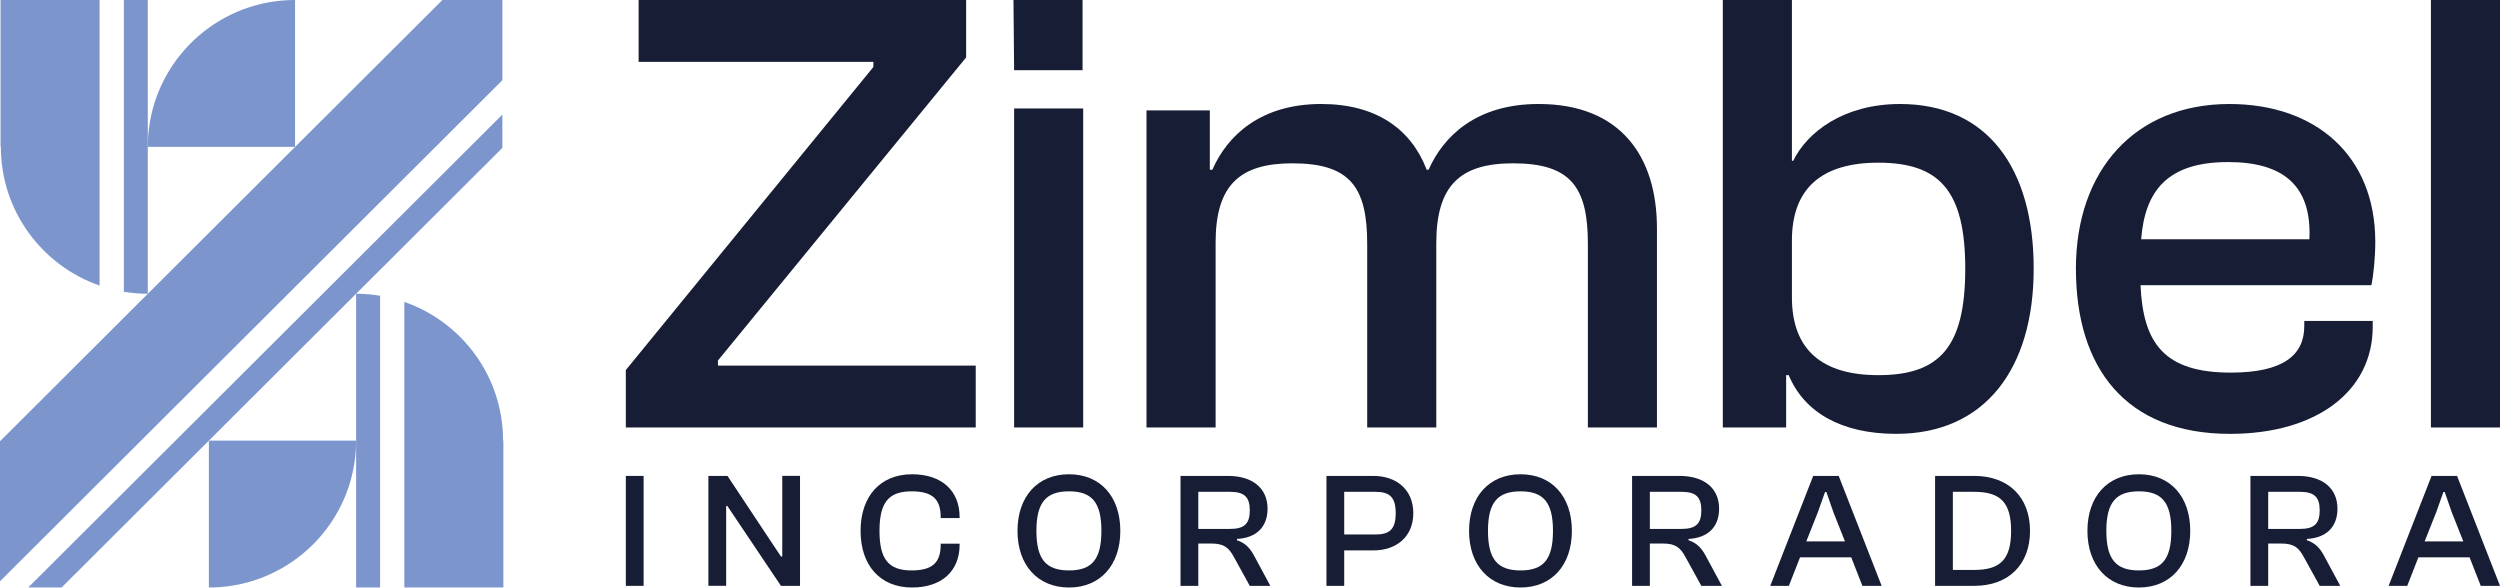
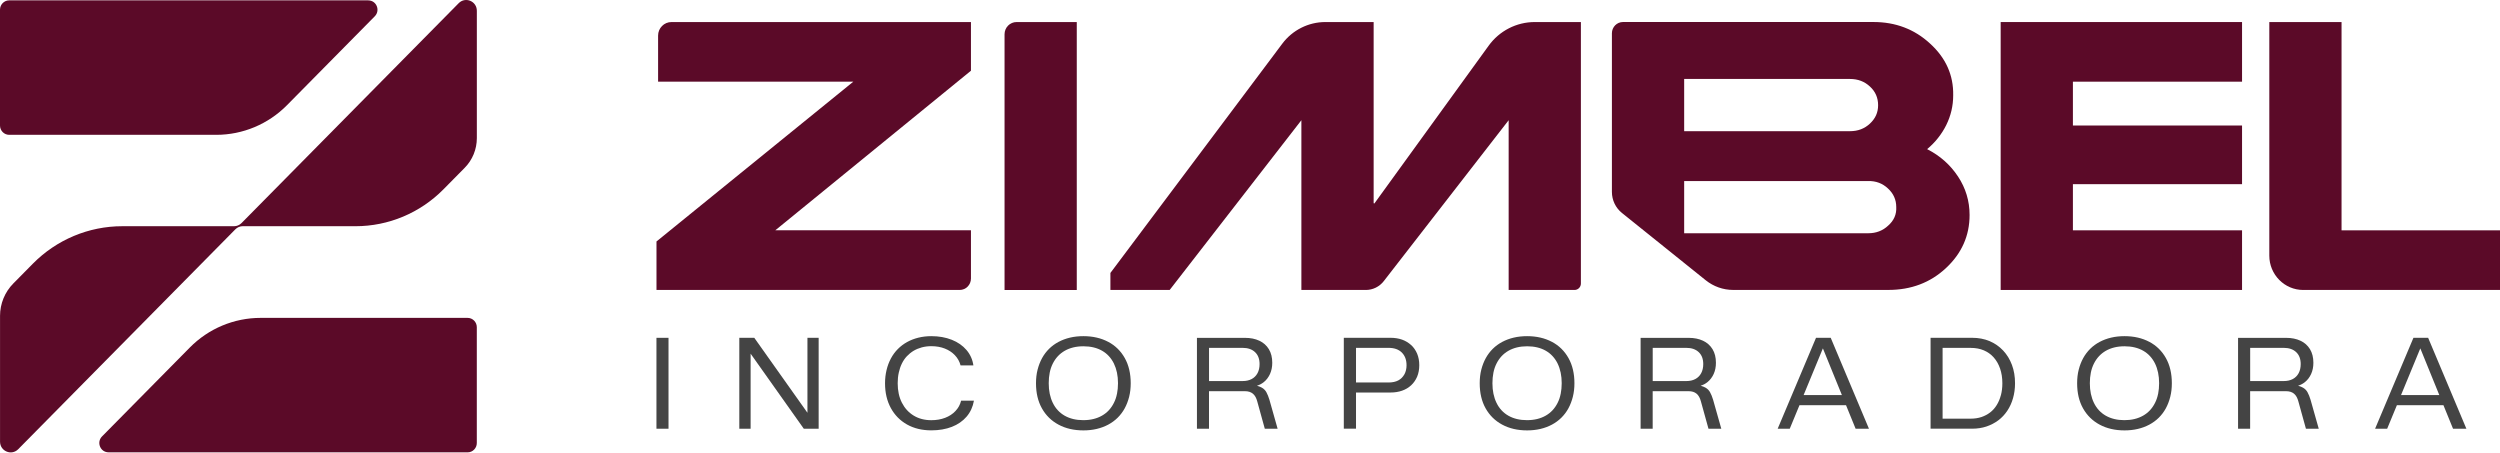
- <svg xmlns="http://www.w3.org/2000/svg" width="200" height="47" viewBox="0 0 200 47" fill="none">
-   <path d="M40.19 0V6.416L0 46.502V35.299L35.39 0H40.19Z" fill="#7C96CD" />
-   <path d="M40.19 11.83V9.165L2.258 46.999H4.929L40.19 11.83Z" fill="#7C96CD" />
-   <path d="M23.604 0V11.75H11.825C11.825 7.396 14.198 3.595 17.726 1.566C19.456 0.569 21.463 0 23.605 0H23.604Z" fill="#7C96CD" />
-   <path d="M7.967 0V22.847C3.368 21.247 0.068 16.883 0.068 11.75H0.046V0H7.968H7.967Z" fill="#7C96CD" />
-   <path d="M11.824 0V23.5C11.171 23.499 10.53 23.444 9.906 23.341V0H11.824Z" fill="#7C96CD" />
-   <path d="M16.709 46.999V35.249H28.489C28.489 39.603 26.115 43.404 22.587 45.433C20.858 46.43 18.85 46.999 16.709 46.999H16.709Z" fill="#7C96CD" />
-   <path d="M32.347 46.999V24.152C36.947 25.752 40.246 30.116 40.246 35.249H40.269V46.999H32.346H32.347Z" fill="#7C96CD" />
-   <path d="M28.489 46.999V23.499C29.142 23.5 29.783 23.555 30.407 23.658V46.999H28.489Z" fill="#7C96CD" />
-   <path d="M50.066 34.198V29.604L69.87 5.359V4.951H51.09V0H77.291V4.594L57.436 28.839V29.247H78.058V34.198H50.066Z" fill="#171D35" />
-   <path d="M81.129 5.614L81.078 0H86.604V5.614H81.129ZM81.129 34.198V8.677H86.655V34.198H81.129Z" fill="#171D35" />
-   <path d="M91.72 34.198V8.83H96.786V13.577H96.991C98.168 10.871 100.829 8.319 105.69 8.319C110.142 8.319 112.906 10.361 114.134 13.577H114.288C115.465 10.922 118.075 8.319 123.089 8.319C129.64 8.319 132.556 12.504 132.556 18.272V34.197H127.03V19.497C127.03 14.954 125.648 13.066 121.043 13.066C116.847 13.066 114.903 14.801 114.903 19.446V34.197H109.376V19.497C109.376 14.954 107.995 13.066 103.389 13.066C99.193 13.066 97.249 14.801 97.249 19.395V34.197H91.722L91.72 34.198Z" fill="#171D35" />
-   <path d="M137.826 34.198V0H143.353V12.863H143.455C144.581 10.566 147.498 8.32 152.001 8.32C159.011 8.32 162.695 13.475 162.695 21.489C162.695 29.502 158.806 34.708 151.693 34.708C147.292 34.708 144.325 32.973 143.097 30.012H142.892V34.197H137.826L137.826 34.198ZM150.261 30.013C155.173 30.013 157.22 27.768 157.22 21.489C157.22 15.21 155.122 13.015 150.261 13.015C145.809 13.015 143.353 15.006 143.353 19.242V23.785C143.353 28.021 145.809 30.012 150.261 30.012V30.013Z" fill="#171D35" />
-   <path d="M166.073 21.489C166.073 13.628 170.781 8.32 178.355 8.32C185.212 8.32 190.023 12.404 190.023 19.345C190.023 20.673 189.869 22.051 189.715 22.817H171.242C171.447 27.462 173.135 29.809 178.457 29.809C182.704 29.809 184.342 28.38 184.342 26.084V25.675H189.818V26.135C189.818 31.341 185.263 34.709 178.406 34.709C170.014 34.709 166.073 29.401 166.073 21.489V21.489ZM171.293 19.141H184.752C184.956 14.803 182.602 12.965 178.252 12.965C173.443 12.965 171.6 15.21 171.293 19.141Z" fill="#171D35" />
-   <path d="M194.474 34.198V0H200V34.198H194.474Z" fill="#171D35" />
-   <path d="M50.066 46.868V38.073H51.488V46.868H50.066Z" fill="#171D35" />
-   <path d="M56.672 46.868V38.073H58.199L61.542 43.114L62.476 44.518H62.581V38.072H64.002V46.867H62.476L59.146 41.905L58.185 40.474H58.093V46.866H56.672L56.672 46.868Z" fill="#171D35" />
-   <path d="M68.846 42.471C68.846 39.727 70.399 37.941 72.966 37.941C75.335 37.941 76.769 39.254 76.769 41.368V41.447H75.255V41.368C75.255 39.924 74.584 39.307 72.926 39.307C71.097 39.307 70.359 40.187 70.359 42.471C70.359 44.755 71.097 45.634 72.926 45.634C74.584 45.634 75.255 45.017 75.255 43.574V43.495H76.769V43.574C76.769 45.687 75.335 47 72.966 47C70.399 47 68.846 45.215 68.846 42.471Z" fill="#171D35" />
-   <path d="M81.4 42.471C81.4 39.727 83.006 37.941 85.52 37.941C88.033 37.941 89.626 39.727 89.626 42.471C89.626 45.215 88.02 47 85.52 47C83.019 47 81.4 45.215 81.4 42.471ZM88.112 42.471C88.112 40.187 87.349 39.307 85.52 39.307C83.69 39.307 82.913 40.187 82.913 42.471C82.913 44.755 83.69 45.634 85.52 45.634C87.349 45.634 88.112 44.755 88.112 42.471Z" fill="#171D35" />
-   <path d="M94.442 46.868V38.073H98.232C100.18 38.073 101.404 39.032 101.404 40.699C101.404 42.156 100.509 43.035 98.956 43.114V43.219C99.6 43.429 99.983 43.823 100.312 44.427L101.628 46.869H99.983L98.732 44.598C98.324 43.836 97.955 43.482 96.902 43.482H95.863V46.869H94.442V46.868ZM95.864 42.313H98.404C99.549 42.313 99.983 41.893 99.983 40.83C99.983 39.766 99.549 39.346 98.404 39.346H95.864V42.313Z" fill="#171D35" />
-   <path d="M106.116 46.868V38.073H109.866C111.709 38.073 113.064 39.163 113.064 41.053C113.064 42.943 111.709 44.033 109.866 44.033H107.537V46.868H106.116ZM107.537 39.346V42.759H110.037C111.195 42.759 111.656 42.313 111.656 41.053C111.656 39.793 111.196 39.346 110.037 39.346H107.537Z" fill="#171D35" />
-   <path d="M117.525 42.471C117.525 39.727 119.131 37.941 121.645 37.941C124.158 37.941 125.751 39.727 125.751 42.471C125.751 45.215 124.145 47 121.645 47C119.144 47 117.525 45.215 117.525 42.471ZM124.238 42.471C124.238 40.187 123.474 39.307 121.645 39.307C119.815 39.307 119.038 40.187 119.038 42.471C119.038 44.755 119.815 45.634 121.645 45.634C123.474 45.634 124.238 44.755 124.238 42.471Z" fill="#171D35" />
-   <path d="M130.567 46.868V38.073H134.357C136.305 38.073 137.529 39.032 137.529 40.699C137.529 42.156 136.634 43.035 135.081 43.114V43.219C135.725 43.429 136.107 43.823 136.437 44.427L137.753 46.869H136.107L134.857 44.598C134.449 43.836 134.08 43.482 133.027 43.482H131.988V46.869H130.567V46.868ZM131.988 42.313H134.528C135.673 42.313 136.107 41.893 136.107 40.83C136.107 39.766 135.673 39.346 134.528 39.346H131.988V42.313Z" fill="#171D35" />
-   <path d="M141.621 46.868L145.056 38.073H147.096L150.532 46.868H148.992L148.097 44.584H144.004L143.109 46.868H141.622H141.621ZM144.504 43.311H147.596L146.675 40.987L146.109 39.36H146.004L145.425 40.987L144.504 43.311Z" fill="#171D35" />
-   <path d="M154.807 46.868V38.073H157.94C160.664 38.073 162.402 39.753 162.402 42.471C162.402 45.188 160.665 46.868 157.94 46.868H154.807ZM156.229 39.346V45.595H157.94C160.045 45.595 160.888 44.729 160.888 42.471C160.888 40.213 160.045 39.346 157.94 39.346H156.229Z" fill="#171D35" />
-   <path d="M166.994 42.471C166.994 39.727 168.599 37.941 171.113 37.941C173.627 37.941 175.219 39.727 175.219 42.471C175.219 45.215 173.613 47 171.113 47C168.613 47 166.994 45.215 166.994 42.471ZM173.706 42.471C173.706 40.187 172.943 39.307 171.113 39.307C169.284 39.307 168.507 40.187 168.507 42.471C168.507 44.755 169.284 45.634 171.113 45.634C172.943 45.634 173.706 44.755 173.706 42.471Z" fill="#171D35" />
-   <path d="M180.035 46.868V38.073H183.825C185.774 38.073 186.997 39.032 186.997 40.699C186.997 42.156 186.103 43.035 184.549 43.114V43.219C185.194 43.429 185.576 43.823 185.905 44.427L187.221 46.869H185.576L184.325 44.598C183.917 43.836 183.549 43.482 182.496 43.482H181.457V46.869H180.035V46.868ZM181.457 42.313H183.996C185.142 42.313 185.576 41.893 185.576 40.83C185.576 39.766 185.142 39.346 183.996 39.346H181.457V42.313Z" fill="#171D35" />
-   <path d="M191.09 46.868L194.525 38.073H196.565L200 46.868H198.46L197.565 44.584H193.472L192.578 46.868H191.091H191.09ZM193.972 43.311H197.065L196.143 40.987L195.578 39.36H195.473L194.894 40.987L193.972 43.311Z" fill="#171D35" />
+ <svg xmlns="http://www.w3.org/2000/svg" preserveAspectRatio="none" overflow="visible" style="display: block;" width="210" height="38.002" viewBox="0 0 210 38.002" fill="none">
+   <g id="Vector">
+     <path fill-rule="evenodd" clip-rule="evenodd" d="M30.935 0.03H0.774C0.347 0.03 0 0.381 0 0.814V10.543C0 10.976 0.347 11.326 0.774 11.326H18.162C20.394 11.326 22.537 10.429 24.114 8.829L31.481 1.369C31.969 0.875 31.623 0.033 30.935 0.033V0.03Z" fill="#5B0A28" />
+     <path fill-rule="evenodd" clip-rule="evenodd" d="M9.117 37.998H39.278C39.706 37.998 40.052 37.647 40.052 37.214V27.485C40.052 27.053 39.706 26.702 39.278 26.702H21.89C19.658 26.702 17.515 27.599 15.938 29.199L8.571 36.659C8.083 37.153 8.43 37.995 9.117 37.995V37.998Z" fill="#5B0A28" />
+     <path fill-rule="evenodd" clip-rule="evenodd" d="M20.397 19.002H29.867C32.633 19.002 35.288 17.888 37.245 15.909L39.033 14.098C39.689 13.435 40.055 12.537 40.055 11.598V0.907C40.055 0.1 39.094 -0.303 38.531 0.267L20.291 18.736C20.123 18.906 19.895 19.002 19.658 19.002H10.267C7.451 19.002 4.748 20.134 2.758 22.152L1.115 23.816C0.404 24.535 0.003 25.515 0.003 26.532V37.094C0.003 37.901 0.965 38.305 1.528 37.735L19.768 19.265C19.935 19.096 20.163 18.999 20.4 18.999L20.397 19.002Z" fill="#5B0A28" />
+     <path d="M55.277 6.861H71.678L55.145 20.283V24.357H80.61C81.136 24.357 81.56 23.927 81.56 23.395V19.345H65.125L81.56 5.94V1.852H56.404C55.783 1.852 55.28 2.361 55.28 2.989V6.861H55.277Z" fill="#5B0A28" />
+     <path d="M168.056 24.357H188.332V19.347H174.124V15.47H188.332V10.543H174.124V6.861H188.332V1.852H168.056V24.357Z" fill="#5B0A28" />
+     <path d="M196.69 19.347V1.852H190.622V21.473C190.622 23.067 191.899 24.357 193.47 24.357H210V19.347H196.69Z" fill="#5B0A28" />
+     <path d="M164.475 14.83C163.825 13.844 162.962 13.078 161.879 12.528C162.56 11.958 163.095 11.285 163.484 10.508C163.874 9.718 164.068 8.888 164.068 8.01C164.1 6.314 163.45 4.861 162.121 3.656C160.813 2.451 159.228 1.849 157.368 1.849H136.332C135.818 1.849 135.4 2.273 135.4 2.794V16.119C135.4 16.809 135.711 17.461 136.243 17.888L143.281 23.541C143.936 24.067 144.748 24.354 145.582 24.354H158.615C160.53 24.354 162.142 23.745 163.45 22.529C164.781 21.292 165.445 19.801 165.445 18.061C165.445 16.888 165.122 15.809 164.472 14.824L164.475 14.83ZM141.47 6.633H155.407C156.068 6.633 156.623 6.846 157.079 7.273C157.532 7.689 157.761 8.209 157.761 8.835C157.761 9.461 157.532 9.952 157.079 10.379C156.626 10.806 156.068 11.019 155.407 11.019H141.47V6.633ZM158.604 18.953C158.151 19.38 157.593 19.593 156.932 19.593H141.47V15.207H156.932C157.582 15.195 158.133 15.403 158.587 15.83C159.052 16.257 159.285 16.777 159.285 17.391C159.317 18.005 159.092 18.526 158.604 18.953Z" fill="#5B0A28" />
+     <path d="M56.155 28.377H55.142V36.013H56.155V28.377Z" fill="#444444" />
+     <path d="M67.825 34.673L63.361 28.377H62.102V36.013H63.052V29.708L67.519 36.013H68.767V28.377H67.825V34.673Z" fill="#444444" />
+     <path d="M80.255 34.53C80.024 34.776 79.732 34.966 79.389 35.097C79.042 35.229 78.655 35.296 78.228 35.296C77.665 35.296 77.171 35.167 76.749 34.91C76.327 34.653 75.998 34.293 75.761 33.831C75.525 33.369 75.406 32.822 75.406 32.194C75.406 31.881 75.435 31.585 75.496 31.305C75.556 31.027 75.643 30.772 75.756 30.541C75.868 30.31 76.007 30.106 76.174 29.927C76.342 29.749 76.527 29.597 76.735 29.471C76.942 29.345 77.174 29.252 77.425 29.181C77.679 29.114 77.945 29.079 78.228 29.079C78.649 29.079 79.028 29.146 79.363 29.278C79.698 29.41 79.981 29.597 80.212 29.84C80.443 30.082 80.602 30.369 80.688 30.696H81.765C81.696 30.205 81.502 29.772 81.185 29.401C80.867 29.029 80.457 28.743 79.949 28.541C79.441 28.339 78.869 28.237 78.228 28.237C77.841 28.237 77.477 28.281 77.136 28.366C76.795 28.451 76.481 28.573 76.192 28.734C75.903 28.895 75.643 29.091 75.415 29.322C75.187 29.553 74.993 29.816 74.834 30.114C74.675 30.41 74.554 30.734 74.471 31.082C74.387 31.433 74.343 31.802 74.343 32.194C74.343 32.986 74.505 33.679 74.829 34.273C75.152 34.866 75.605 35.328 76.192 35.659C76.775 35.986 77.457 36.15 78.231 36.15C78.877 36.15 79.455 36.05 79.957 35.855C80.46 35.659 80.873 35.372 81.194 34.998C81.514 34.623 81.719 34.176 81.811 33.656H80.734C80.651 33.992 80.492 34.281 80.258 34.527L80.255 34.53Z" fill="#444444" />
+     <path d="M93.086 28.714C92.488 28.398 91.795 28.237 91.007 28.237C90.605 28.237 90.23 28.278 89.883 28.36C89.534 28.442 89.213 28.562 88.916 28.72C88.621 28.877 88.356 29.07 88.124 29.299C87.894 29.527 87.694 29.79 87.532 30.085C87.371 30.381 87.247 30.702 87.157 31.053C87.067 31.401 87.024 31.784 87.024 32.196C87.024 33.009 87.189 33.711 87.521 34.302C87.853 34.892 88.315 35.349 88.916 35.67C89.514 35.992 90.213 36.153 91.007 36.153C91.402 36.153 91.772 36.112 92.121 36.03C92.471 35.948 92.791 35.828 93.089 35.67C93.383 35.512 93.649 35.319 93.88 35.091C94.111 34.863 94.31 34.6 94.472 34.305C94.634 34.009 94.758 33.685 94.848 33.331C94.937 32.977 94.98 32.6 94.98 32.194C94.98 31.381 94.816 30.676 94.484 30.082C94.152 29.489 93.687 29.029 93.089 28.714H93.086ZM93.825 33.082C93.77 33.36 93.684 33.615 93.565 33.846C93.45 34.077 93.308 34.281 93.144 34.46C92.979 34.638 92.786 34.79 92.569 34.913C92.35 35.039 92.113 35.132 91.85 35.197C91.59 35.261 91.304 35.293 90.995 35.293C90.389 35.293 89.869 35.167 89.433 34.919C88.997 34.67 88.665 34.311 88.436 33.843C88.208 33.375 88.093 32.825 88.093 32.191C88.093 31.869 88.122 31.573 88.177 31.299C88.231 31.024 88.318 30.772 88.436 30.538C88.552 30.307 88.693 30.103 88.858 29.924C89.023 29.746 89.216 29.594 89.433 29.468C89.652 29.342 89.889 29.249 90.152 29.184C90.412 29.12 90.698 29.088 91.007 29.088C91.619 29.088 92.142 29.214 92.575 29.462C93.008 29.711 93.337 30.07 93.568 30.538C93.796 31.006 93.912 31.556 93.912 32.191C93.912 32.503 93.883 32.802 93.828 33.08L93.825 33.082Z" fill="#444444" />
+     <path d="M106.382 32.954C106.289 32.79 106.162 32.658 105.998 32.565C105.888 32.501 105.749 32.448 105.585 32.401C105.796 32.337 105.986 32.234 106.157 32.1C106.379 31.922 106.552 31.693 106.679 31.416C106.806 31.138 106.87 30.825 106.87 30.474C106.87 30.024 106.775 29.644 106.584 29.331C106.393 29.018 106.128 28.781 105.781 28.62C105.438 28.459 105.039 28.38 104.588 28.38H100.543V36.015H101.556V32.86H104.577C104.851 32.86 105.074 32.93 105.241 33.068C105.412 33.208 105.533 33.428 105.611 33.726L106.243 36.013H107.32L106.633 33.585C106.555 33.328 106.471 33.117 106.379 32.954H106.382ZM105.137 31.84C104.926 31.954 104.672 32.009 104.378 32.009H101.559V29.22H104.378C104.822 29.22 105.169 29.339 105.423 29.579C105.677 29.819 105.804 30.152 105.804 30.579C105.804 30.878 105.747 31.135 105.631 31.348C105.515 31.562 105.351 31.726 105.14 31.84H105.137Z" fill="#444444" />
+     <path d="M118.534 28.986C118.318 28.787 118.066 28.635 117.775 28.529C117.483 28.427 117.16 28.375 116.807 28.375H112.88V36.01H113.905V32.971H116.81C117.162 32.971 117.483 32.919 117.778 32.816C118.069 32.714 118.323 32.562 118.537 32.363C118.751 32.164 118.918 31.922 119.04 31.641C119.158 31.36 119.219 31.035 119.219 30.673C119.219 30.31 119.158 29.997 119.04 29.711C118.918 29.427 118.754 29.184 118.537 28.983L118.534 28.986ZM117.968 31.445C117.847 31.667 117.676 31.834 117.457 31.954C117.235 32.071 116.963 32.129 116.64 32.129H113.905V29.22H116.64C117.119 29.22 117.489 29.351 117.754 29.614C118.017 29.878 118.15 30.234 118.15 30.685C118.15 30.968 118.089 31.223 117.971 31.445H117.968Z" fill="#444444" />
+     <path d="M130.357 28.714C129.759 28.398 129.066 28.237 128.278 28.237C127.877 28.237 127.501 28.278 127.155 28.36C126.805 28.442 126.485 28.562 126.187 28.72C125.893 28.877 125.627 29.07 125.396 29.299C125.165 29.527 124.966 29.79 124.804 30.085C124.642 30.381 124.518 30.702 124.428 31.053C124.339 31.401 124.296 31.784 124.296 32.196C124.296 33.009 124.46 33.711 124.792 34.302C125.124 34.892 125.586 35.349 126.187 35.67C126.785 35.992 127.484 36.153 128.278 36.153C128.674 36.153 129.043 36.112 129.393 36.03C129.742 35.948 130.063 35.828 130.36 35.67C130.655 35.512 130.92 35.319 131.151 35.091C131.382 34.863 131.582 34.6 131.743 34.305C131.905 34.009 132.029 33.685 132.119 33.331C132.208 32.977 132.252 32.6 132.252 32.194C132.252 31.381 132.087 30.676 131.755 30.082C131.423 29.489 130.958 29.029 130.36 28.714H130.357ZM131.097 33.082C131.042 33.36 130.955 33.615 130.837 33.846C130.721 34.077 130.58 34.281 130.415 34.46C130.25 34.638 130.057 34.79 129.84 34.913C129.621 35.039 129.384 35.132 129.121 35.197C128.861 35.261 128.575 35.293 128.266 35.293C127.66 35.293 127.14 35.167 126.704 34.919C126.268 34.67 125.936 34.311 125.708 33.843C125.48 33.375 125.364 32.825 125.364 32.191C125.364 31.869 125.393 31.573 125.448 31.299C125.503 31.024 125.589 30.772 125.708 30.538C125.823 30.307 125.965 30.103 126.129 29.924C126.294 29.746 126.487 29.594 126.704 29.468C126.924 29.342 127.16 29.249 127.423 29.184C127.683 29.12 127.969 29.088 128.278 29.088C128.89 29.088 129.413 29.214 129.846 29.462C130.279 29.711 130.609 30.07 130.84 30.538C131.068 31.006 131.183 31.556 131.183 32.191C131.183 32.503 131.154 32.802 131.099 33.08L131.097 33.082Z" fill="#444444" />
+     <path d="M143.65 32.954C143.558 32.79 143.431 32.658 143.266 32.565C143.156 32.501 143.018 32.448 142.853 32.401C143.064 32.337 143.255 32.234 143.425 32.1C143.647 31.922 143.821 31.693 143.948 31.416C144.075 31.138 144.138 30.825 144.138 30.474C144.138 30.024 144.043 29.644 143.852 29.331C143.662 29.018 143.396 28.781 143.05 28.62C142.706 28.459 142.307 28.38 141.857 28.38H137.811V36.015H138.825V32.86H141.845C142.12 32.86 142.342 32.93 142.51 33.068C142.68 33.208 142.801 33.428 142.879 33.726L143.512 36.013H144.589L143.902 33.585C143.824 33.328 143.74 33.117 143.647 32.954H143.65ZM142.406 31.84C142.195 31.954 141.941 32.009 141.646 32.009H138.828V29.22H141.646C142.091 29.22 142.437 29.339 142.692 29.579C142.946 29.819 143.073 30.152 143.073 30.579C143.073 30.878 143.015 31.135 142.899 31.348C142.784 31.562 142.619 31.726 142.409 31.84H142.406Z" fill="#444444" />
+     <path d="M152.545 28.377L149.325 36.013H150.339L151.156 34.036H155.066L155.872 36.013H156.992L153.781 28.377H152.545ZM151.503 33.188L153.123 29.263L154.72 33.188H151.5H151.503Z" fill="#444444" />
+     <path d="M168.264 29.445C167.943 29.103 167.562 28.839 167.123 28.652C166.684 28.468 166.196 28.375 165.662 28.375H162.168V36.01H165.662C166.092 36.01 166.488 35.948 166.855 35.828C167.221 35.705 167.554 35.533 167.854 35.311C168.154 35.086 168.405 34.816 168.613 34.504C168.821 34.191 168.983 33.84 169.093 33.451C169.205 33.062 169.263 32.644 169.263 32.194C169.263 31.629 169.177 31.117 169.003 30.652C168.83 30.19 168.585 29.787 168.264 29.445ZM168.073 33.199C167.992 33.506 167.877 33.781 167.724 34.027C167.571 34.273 167.389 34.48 167.169 34.647C166.95 34.813 166.707 34.942 166.436 35.033C166.164 35.121 165.87 35.167 165.555 35.167H163.178V29.223H165.555C165.957 29.223 166.317 29.293 166.644 29.43C166.967 29.57 167.245 29.766 167.473 30.024C167.701 30.281 167.88 30.594 168.007 30.959C168.134 31.328 168.198 31.737 168.198 32.194C168.198 32.556 168.157 32.892 168.076 33.199H168.073Z" fill="#444444" />
+     <path d="M180.54 28.714C179.943 28.398 179.25 28.237 178.461 28.237C178.06 28.237 177.684 28.278 177.338 28.36C176.988 28.442 176.668 28.562 176.37 28.72C176.076 28.877 175.81 29.07 175.579 29.299C175.348 29.527 175.149 29.79 174.987 30.085C174.825 30.381 174.701 30.702 174.612 31.053C174.522 31.401 174.479 31.784 174.479 32.196C174.479 33.009 174.643 33.711 174.975 34.302C175.308 34.892 175.77 35.349 176.37 35.67C176.968 35.992 177.667 36.153 178.461 36.153C178.857 36.153 179.226 36.112 179.576 36.03C179.925 35.948 180.246 35.828 180.543 35.67C180.838 35.512 181.104 35.319 181.335 35.091C181.566 34.863 181.765 34.6 181.927 34.305C182.088 34.009 182.213 33.685 182.302 33.331C182.392 32.977 182.435 32.6 182.435 32.194C182.435 31.381 182.27 30.676 181.938 30.082C181.606 29.489 181.141 29.029 180.543 28.714H180.54ZM181.28 33.082C181.225 33.36 181.138 33.615 181.02 33.846C180.904 34.077 180.763 34.281 180.598 34.46C180.434 34.638 180.24 34.79 180.024 34.913C179.807 35.036 179.567 35.132 179.304 35.197C179.045 35.261 178.759 35.293 178.45 35.293C177.843 35.293 177.323 35.167 176.887 34.919C176.451 34.67 176.119 34.311 175.891 33.843C175.663 33.375 175.547 32.825 175.547 32.191C175.547 31.869 175.576 31.573 175.631 31.299C175.686 31.024 175.773 30.772 175.891 30.538C176.006 30.307 176.148 30.103 176.313 29.924C176.477 29.746 176.671 29.594 176.887 29.468C177.107 29.342 177.344 29.249 177.606 29.184C177.866 29.12 178.152 29.088 178.461 29.088C179.073 29.088 179.596 29.214 180.029 29.462C180.462 29.711 180.792 30.07 181.023 30.538C181.251 31.006 181.366 31.556 181.366 32.191C181.366 32.503 181.338 32.802 181.283 33.08L181.28 33.082Z" fill="#444444" />
+     <path d="M193.836 32.954C193.744 32.79 193.617 32.658 193.452 32.565C193.343 32.501 193.204 32.448 193.039 32.401C193.25 32.337 193.441 32.234 193.611 32.1C193.833 31.922 194.007 31.693 194.134 31.416C194.261 31.138 194.324 30.825 194.324 30.474C194.324 30.024 194.229 29.644 194.039 29.331C193.848 29.018 193.582 28.781 193.236 28.62C192.892 28.459 192.494 28.38 192.043 28.38H187.997V36.015H189.011V32.86H192.031C192.306 32.86 192.528 32.93 192.696 33.068C192.866 33.208 192.987 33.428 193.065 33.726L193.698 36.013H194.775L194.088 33.585C194.01 33.328 193.926 33.117 193.833 32.954H193.836ZM192.592 31.84C192.381 31.954 192.127 32.009 191.832 32.009H189.014V29.22H191.832C192.277 29.22 192.623 29.339 192.878 29.579C193.132 29.819 193.259 30.152 193.259 30.579C193.259 30.878 193.201 31.135 193.086 31.348C192.97 31.562 192.805 31.726 192.595 31.84H192.592Z" fill="#444444" />
+     <path d="M206.055 36.013H207.176L203.964 28.377H202.728L199.508 36.013H200.522L201.339 34.036H205.249L206.055 36.013ZM201.686 33.188L203.306 29.263L204.903 33.188H201.683H201.686Z" fill="#444444" />
+     <path d="M128.919 1.852C127.389 1.852 125.95 2.589 125.046 3.84L115.447 17.093C115.418 17.084 115.418 17.084 115.386 17.072V1.852H111.329C109.911 1.852 108.571 2.525 107.713 3.668L93.274 22.927V24.357H98.252L109.316 10.098V24.357H114.731C115.317 24.357 115.872 24.085 116.235 23.617L126.727 10.098V24.357H132.26C132.555 24.357 132.795 24.114 132.795 23.816V1.852H128.919Z" fill="#5B0A28" />
+     <path d="M90.449 1.852H85.395C84.835 1.852 84.382 2.311 84.382 2.878V24.36H90.449V1.852Z" fill="#5B0A28" />
+   </g>
</svg>
